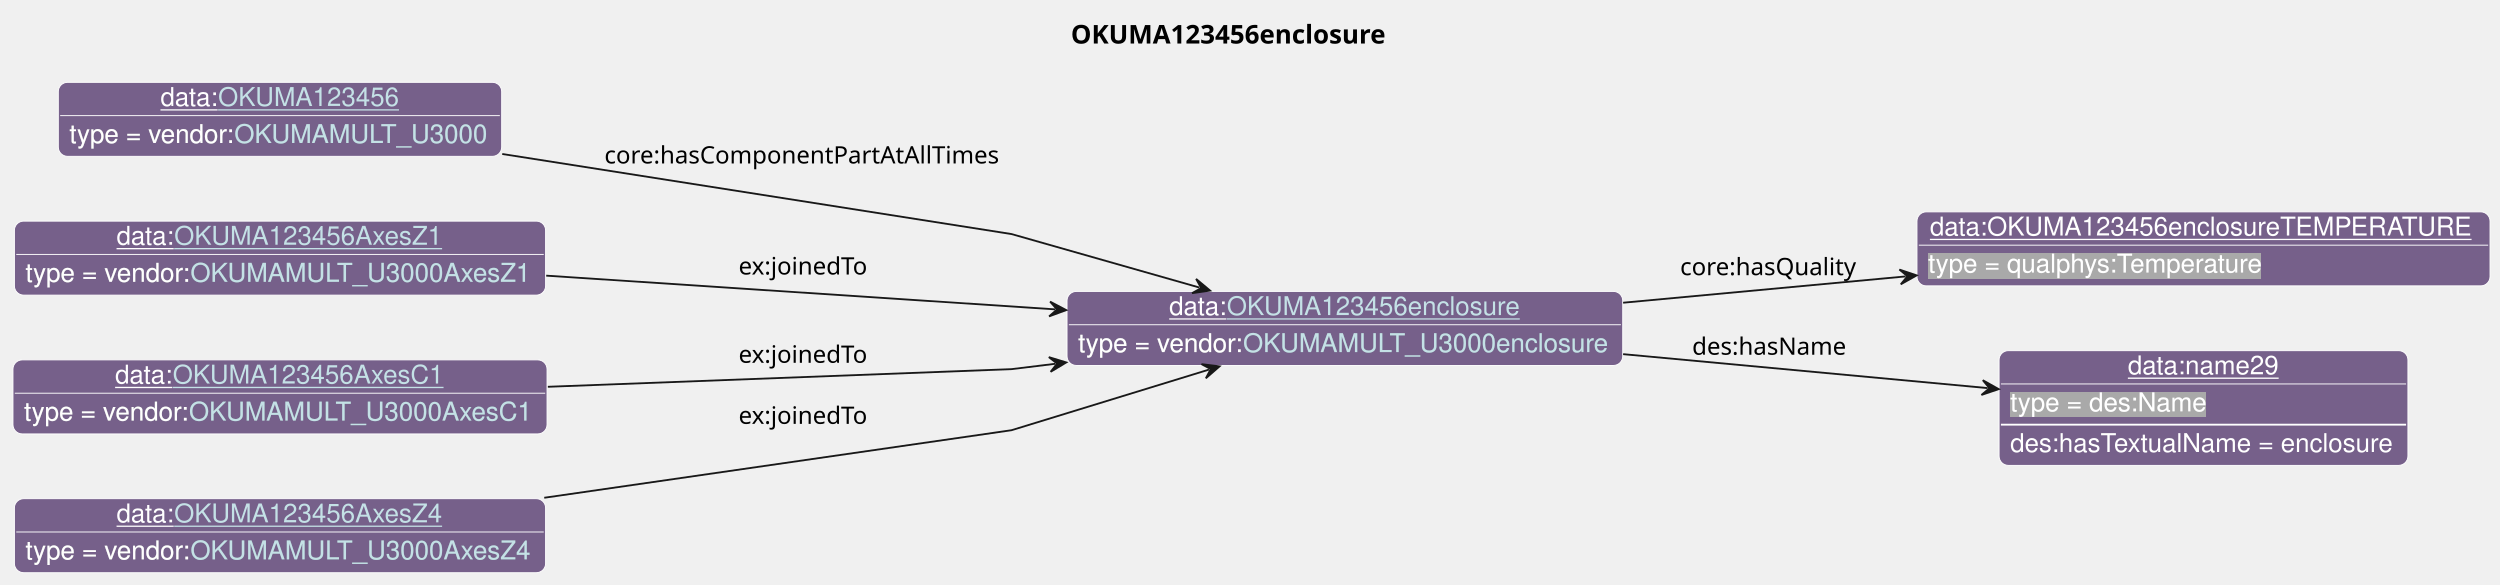
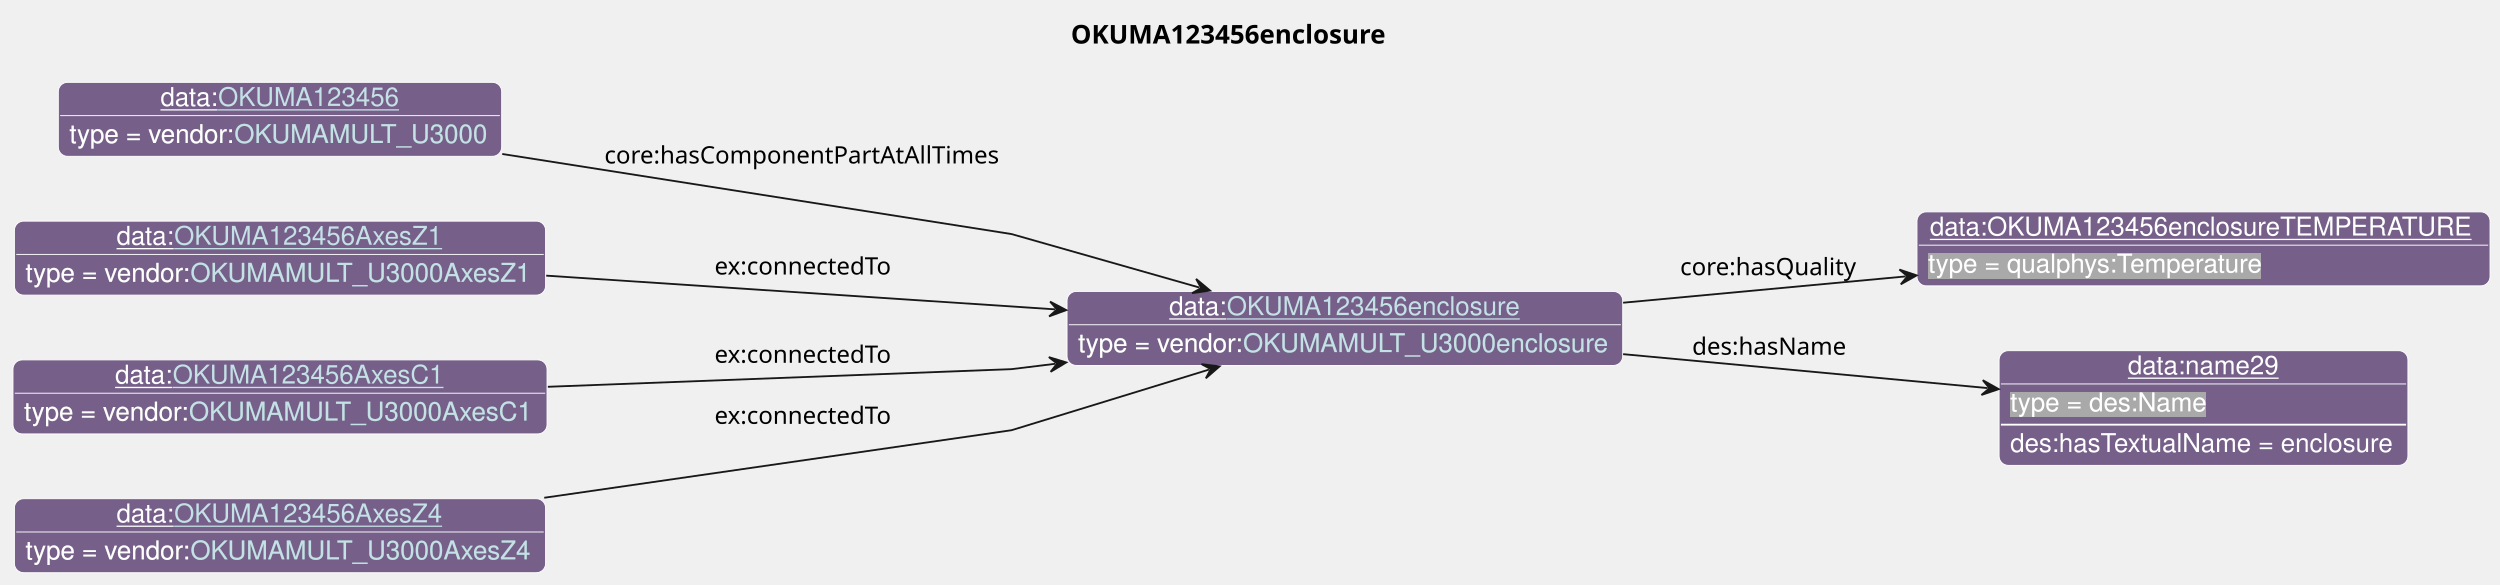
<svg xmlns="http://www.w3.org/2000/svg" xmlns:xlink="http://www.w3.org/1999/xlink" contentStyleType="text/css" data-diagram-type="CLASS" height="316px" preserveAspectRatio="none" style="width:1351px;height:316px;background:#FFFFFF;" version="1.1" viewBox="0 0 1351 316" width="1351px" zoomAndPan="magnify">
  <defs>
-     <filter height="1" id="bwxd6y4t9d8j40" width="1" x="0" y="0">
+     <filter height="1" id="b10ioccsif5s9e0" width="1" x="0" y="0">
      <feFlood flood-color="#76608A" result="flood" />
      <feComposite in="SourceGraphic" in2="flood" operator="over" />
    </filter>
-     <filter height="1" id="bwxd6y4t9d8j41" width="1" x="0" y="0">
+     <filter height="1" id="b10ioccsif5s9e1" width="1" x="0" y="0">
      <feFlood flood-color="#A9A9A9" result="flood" />
      <feComposite in="SourceGraphic" in2="flood" operator="over" />
    </filter>
  </defs>
  <g>
    <g class="title" data-source-line="13">
      <text fill="#000000" font-family="sans-serif" font-size="14" font-weight="bold" lengthAdjust="spacing" textLength="180.223" x="578.694" y="23.535">OKUMA123456enclosure</text>
    </g>
    <g class="entity" data-entity="o0" data-source-line="131" data-uid="ent0002" id="entity_o0">
      <rect fill="#76608A" height="40" rx="5" ry="5" style="stroke:#FFFFFF;stroke-width:0.5;" width="300.306" x="576.62" y="157.488" />
      <text fill="#FFFFFF" font-family="Helvetica" font-size="14" lengthAdjust="spacing" text-decoration="underline" textLength="31.138" x="631.825" y="170.269">data:</text>
      <a href="./OKUMA123456enclosure.html" target="_top" title="./OKUMA123456enclosure.html" xlink:actuate="onRequest" xlink:href="./OKUMA123456enclosure.html" xlink:show="new" xlink:title="./OKUMA123456enclosure.html" xlink:type="simple">
        <text fill="#C4E1E6" font-family="Helvetica" font-size="14" lengthAdjust="spacing" text-decoration="underline" textLength="158.758" x="662.963" y="170.269">OKUMA123456enclosure</text>
      </a>
      <line style="stroke:#FFFFFF;stroke-width:0.5;" x1="577.62" x2="875.926" y1="175.488" y2="175.488" />
-       <text fill="#FFFFFF" filter="url(#bwxd6y4t9d8j40)" font-family="Helvetica" font-size="14" lengthAdjust="spacing" textLength="89.113" x="582.62" y="190.269">type = vendor:</text>
+       <text fill="#FFFFFF" filter="url(#b10ioccsif5s9e0)" font-family="Helvetica" font-size="14" lengthAdjust="spacing" textLength="89.113" x="582.62" y="190.269">type = vendor:</text>
      <a href="../OKUMA.html#OKUMAMULT_U3000enclosure" target="_top" title="../OKUMA.html#OKUMAMULT_U3000enclosure" xlink:actuate="onRequest" xlink:href="../OKUMA.html#OKUMAMULT_U3000enclosure" xlink:show="new" xlink:title="../OKUMA.html#OKUMAMULT_U3000enclosure" xlink:type="simple">
-         <text fill="#C4E1E6" filter="url(#bwxd6y4t9d8j40)" font-family="Helvetica" font-size="14" lengthAdjust="spacing" textLength="199.192" x="671.733" y="190.269">OKUMAMULT_U3000enclosure</text>
+         <text fill="#C4E1E6" filter="url(#b10ioccsif5s9e0)" font-family="Helvetica" font-size="14" lengthAdjust="spacing" textLength="199.192" x="671.733" y="190.269">OKUMAMULT_U3000enclosure</text>
        <line style="stroke:#76608A;stroke-width:0.5;" x1="671.733" x2="870.926" y1="191.269" y2="191.269" />
      </a>
    </g>
    <g class="entity" data-entity="o1" data-source-line="131" data-uid="ent0003" id="entity_o1">
      <rect fill="#76608A" height="40" rx="5" ry="5" style="stroke:#FFFFFF;stroke-width:0.5;" width="309.682" x="1035.93" y="114.488" />
      <text fill="#FFFFFF" font-family="Helvetica" font-size="14" lengthAdjust="spacing" text-decoration="underline" textLength="295.682" x="1042.93" y="127.269">data:OKUMA123456enclosureTEMPERATURE</text>
      <line style="stroke:#FFFFFF;stroke-width:0.5;" x1="1036.93" x2="1344.612" y1="132.488" y2="132.488" />
-       <text fill="#FFFFFF" filter="url(#bwxd6y4t9d8j41)" font-family="Helvetica" font-size="14" lengthAdjust="spacing" textLength="182.492" x="1041.93" y="147.269">type = qualphys:Temperature</text>
+       <text fill="#FFFFFF" filter="url(#b10ioccsif5s9e1)" font-family="Helvetica" font-size="14" lengthAdjust="spacing" textLength="182.492" x="1041.93" y="147.269">type = qualphys:Temperature</text>
    </g>
    <g class="entity" data-entity="o2" data-source-line="131" data-uid="ent0004" id="entity_o2">
      <rect fill="#76608A" height="62" rx="5" ry="5" style="stroke:#FFFFFF;stroke-width:0.5;" width="220.947" x="1080.3" y="189.488" />
      <text fill="#FFFFFF" font-family="Helvetica" font-size="14" lengthAdjust="spacing" text-decoration="underline" textLength="81.731" x="1149.908" y="202.269">data:name29</text>
      <line style="stroke:#FFFFFF;stroke-width:0.5;" x1="1081.3" x2="1300.247" y1="207.488" y2="207.488" />
-       <text fill="#FFFFFF" filter="url(#bwxd6y4t9d8j41)" font-family="Helvetica" font-size="14" lengthAdjust="spacing" textLength="106.224" x="1086.3" y="222.269">type = des:Name</text>
+       <text fill="#FFFFFF" filter="url(#b10ioccsif5s9e1)" font-family="Helvetica" font-size="14" lengthAdjust="spacing" textLength="106.224" x="1086.3" y="222.269">type = des:Name</text>
      <line style="stroke:#FFFFFF;stroke-width:1;" x1="1081.3" x2="1300.247" y1="229.488" y2="229.488" />
      <text fill="#FFFFFF" font-family="Helvetica" font-size="14" lengthAdjust="spacing" textLength="208.947" x="1086.3" y="244.269">des:hasTextualName = enclosure</text>
    </g>
    <g class="entity" data-entity="o3" data-source-line="131" data-uid="ent0005" id="entity_o3">
      <rect fill="#76608A" height="40" rx="5" ry="5" style="stroke:#FFFFFF;stroke-width:0.5;" width="239.602" x="31.51" y="44.488" />
      <text fill="#FFFFFF" font-family="Helvetica" font-size="14" lengthAdjust="spacing" text-decoration="underline" textLength="31.138" x="86.715" y="57.269">data:</text>
      <a href="./OKUMA123456.html" target="_top" title="./OKUMA123456.html" xlink:actuate="onRequest" xlink:href="./OKUMA123456.html" xlink:show="new" xlink:title="./OKUMA123456.html" xlink:type="simple">
        <text fill="#C4E1E6" font-family="Helvetica" font-size="14" lengthAdjust="spacing" text-decoration="underline" textLength="98.055" x="117.853" y="57.269">OKUMA123456</text>
      </a>
      <line style="stroke:#FFFFFF;stroke-width:0.5;" x1="32.51" x2="270.113" y1="62.488" y2="62.488" />
-       <text fill="#FFFFFF" filter="url(#bwxd6y4t9d8j40)" font-family="Helvetica" font-size="14" lengthAdjust="spacing" textLength="89.113" x="37.51" y="77.269">type = vendor:</text>
+       <text fill="#FFFFFF" filter="url(#b10ioccsif5s9e0)" font-family="Helvetica" font-size="14" lengthAdjust="spacing" textLength="89.113" x="37.51" y="77.269">type = vendor:</text>
      <a href="../OKUMA.html#OKUMAMULT_U3000" target="_top" title="../OKUMA.html#OKUMAMULT_U3000" xlink:actuate="onRequest" xlink:href="../OKUMA.html#OKUMAMULT_U3000" xlink:show="new" xlink:title="../OKUMA.html#OKUMAMULT_U3000" xlink:type="simple">
-         <text fill="#C4E1E6" filter="url(#bwxd6y4t9d8j40)" font-family="Helvetica" font-size="14" lengthAdjust="spacing" textLength="138.489" x="126.623" y="77.269">OKUMAMULT_U3000</text>
+         <text fill="#C4E1E6" filter="url(#b10ioccsif5s9e0)" font-family="Helvetica" font-size="14" lengthAdjust="spacing" textLength="138.489" x="126.623" y="77.269">OKUMAMULT_U3000</text>
        <line style="stroke:#76608A;stroke-width:0.5;" x1="126.623" x2="265.113" y1="78.269" y2="78.269" />
      </a>
    </g>
    <g class="entity" data-entity="o4" data-source-line="131" data-uid="ent0006" id="entity_o4">
      <rect fill="#76608A" height="40" rx="5" ry="5" style="stroke:#FFFFFF;stroke-width:0.5;" width="287.065" x="7.78" y="119.488" />
      <text fill="#FFFFFF" font-family="Helvetica" font-size="14" lengthAdjust="spacing" text-decoration="underline" textLength="31.138" x="62.985" y="132.269">data:</text>
      <a href="./OKUMA123456AxesZ1.html" target="_top" title="./OKUMA123456AxesZ1.html" xlink:actuate="onRequest" xlink:href="./OKUMA123456AxesZ1.html" xlink:show="new" xlink:title="./OKUMA123456AxesZ1.html" xlink:type="simple">
        <text fill="#C4E1E6" font-family="Helvetica" font-size="14" lengthAdjust="spacing" text-decoration="underline" textLength="145.517" x="94.123" y="132.269">OKUMA123456AxesZ1</text>
      </a>
      <line style="stroke:#FFFFFF;stroke-width:0.5;" x1="8.78" x2="293.844" y1="137.488" y2="137.488" />
-       <text fill="#FFFFFF" filter="url(#bwxd6y4t9d8j40)" font-family="Helvetica" font-size="14" lengthAdjust="spacing" textLength="89.113" x="13.78" y="152.269">type = vendor:</text>
+       <text fill="#FFFFFF" filter="url(#b10ioccsif5s9e0)" font-family="Helvetica" font-size="14" lengthAdjust="spacing" textLength="89.113" x="13.78" y="152.269">type = vendor:</text>
      <a href="../OKUMA.html#OKUMAMULT_U3000AxesZ1" target="_top" title="../OKUMA.html#OKUMAMULT_U3000AxesZ1" xlink:actuate="onRequest" xlink:href="../OKUMA.html#OKUMAMULT_U3000AxesZ1" xlink:show="new" xlink:title="../OKUMA.html#OKUMAMULT_U3000AxesZ1" xlink:type="simple">
-         <text fill="#C4E1E6" filter="url(#bwxd6y4t9d8j40)" font-family="Helvetica" font-size="14" lengthAdjust="spacing" textLength="185.951" x="102.893" y="152.269">OKUMAMULT_U3000AxesZ1</text>
+         <text fill="#C4E1E6" filter="url(#b10ioccsif5s9e0)" font-family="Helvetica" font-size="14" lengthAdjust="spacing" textLength="185.951" x="102.893" y="152.269">OKUMAMULT_U3000AxesZ1</text>
        <line style="stroke:#76608A;stroke-width:0.5;" x1="102.893" x2="288.844" y1="153.269" y2="153.269" />
      </a>
    </g>
    <g class="entity" data-entity="o5" data-source-line="131" data-uid="ent0007" id="entity_o5">
      <rect fill="#76608A" height="40" rx="5" ry="5" style="stroke:#FFFFFF;stroke-width:0.5;" width="288.623" x="7" y="194.488" />
      <text fill="#FFFFFF" font-family="Helvetica" font-size="14" lengthAdjust="spacing" text-decoration="underline" textLength="31.138" x="62.205" y="207.269">data:</text>
      <a href="./OKUMA123456AxesC1.html" target="_top" title="./OKUMA123456AxesC1.html" xlink:actuate="onRequest" xlink:href="./OKUMA123456AxesC1.html" xlink:show="new" xlink:title="./OKUMA123456AxesC1.html" xlink:type="simple">
        <text fill="#C4E1E6" font-family="Helvetica" font-size="14" lengthAdjust="spacing" text-decoration="underline" textLength="147.075" x="93.343" y="207.269">OKUMA123456AxesC1</text>
      </a>
      <line style="stroke:#FFFFFF;stroke-width:0.5;" x1="8" x2="294.623" y1="212.488" y2="212.488" />
-       <text fill="#FFFFFF" filter="url(#bwxd6y4t9d8j40)" font-family="Helvetica" font-size="14" lengthAdjust="spacing" textLength="89.113" x="13" y="227.269">type = vendor:</text>
+       <text fill="#FFFFFF" filter="url(#b10ioccsif5s9e0)" font-family="Helvetica" font-size="14" lengthAdjust="spacing" textLength="89.113" x="13" y="227.269">type = vendor:</text>
      <a href="../OKUMA.html#OKUMAMULT_U3000AxesC1" target="_top" title="../OKUMA.html#OKUMAMULT_U3000AxesC1" xlink:actuate="onRequest" xlink:href="../OKUMA.html#OKUMAMULT_U3000AxesC1" xlink:show="new" xlink:title="../OKUMA.html#OKUMAMULT_U3000AxesC1" xlink:type="simple">
-         <text fill="#C4E1E6" filter="url(#bwxd6y4t9d8j40)" font-family="Helvetica" font-size="14" lengthAdjust="spacing" textLength="187.51" x="102.113" y="227.269">OKUMAMULT_U3000AxesC1</text>
+         <text fill="#C4E1E6" filter="url(#b10ioccsif5s9e0)" font-family="Helvetica" font-size="14" lengthAdjust="spacing" textLength="187.51" x="102.113" y="227.269">OKUMAMULT_U3000AxesC1</text>
        <line style="stroke:#76608A;stroke-width:0.5;" x1="102.113" x2="289.623" y1="228.269" y2="228.269" />
      </a>
    </g>
    <g class="entity" data-entity="o6" data-source-line="131" data-uid="ent0008" id="entity_o6">
      <rect fill="#76608A" height="40" rx="5" ry="5" style="stroke:#FFFFFF;stroke-width:0.5;" width="287.065" x="7.78" y="269.488" />
      <text fill="#FFFFFF" font-family="Helvetica" font-size="14" lengthAdjust="spacing" text-decoration="underline" textLength="31.138" x="62.985" y="282.269">data:</text>
      <a href="./OKUMA123456AxesZ4.html" target="_top" title="./OKUMA123456AxesZ4.html" xlink:actuate="onRequest" xlink:href="./OKUMA123456AxesZ4.html" xlink:show="new" xlink:title="./OKUMA123456AxesZ4.html" xlink:type="simple">
        <text fill="#C4E1E6" font-family="Helvetica" font-size="14" lengthAdjust="spacing" text-decoration="underline" textLength="145.517" x="94.123" y="282.269">OKUMA123456AxesZ4</text>
      </a>
      <line style="stroke:#FFFFFF;stroke-width:0.5;" x1="8.78" x2="293.844" y1="287.488" y2="287.488" />
-       <text fill="#FFFFFF" filter="url(#bwxd6y4t9d8j40)" font-family="Helvetica" font-size="14" lengthAdjust="spacing" textLength="89.113" x="13.78" y="302.269">type = vendor:</text>
+       <text fill="#FFFFFF" filter="url(#b10ioccsif5s9e0)" font-family="Helvetica" font-size="14" lengthAdjust="spacing" textLength="89.113" x="13.78" y="302.269">type = vendor:</text>
      <a href="../OKUMA.html#OKUMAMULT_U3000AxesZ4" target="_top" title="../OKUMA.html#OKUMAMULT_U3000AxesZ4" xlink:actuate="onRequest" xlink:href="../OKUMA.html#OKUMAMULT_U3000AxesZ4" xlink:show="new" xlink:title="../OKUMA.html#OKUMAMULT_U3000AxesZ4" xlink:type="simple">
-         <text fill="#C4E1E6" filter="url(#bwxd6y4t9d8j40)" font-family="Helvetica" font-size="14" lengthAdjust="spacing" textLength="185.951" x="102.893" y="302.269">OKUMAMULT_U3000AxesZ4</text>
+         <text fill="#C4E1E6" filter="url(#b10ioccsif5s9e0)" font-family="Helvetica" font-size="14" lengthAdjust="spacing" textLength="185.951" x="102.893" y="302.269">OKUMAMULT_U3000AxesZ4</text>
        <line style="stroke:#76608A;stroke-width:0.5;" x1="102.893" x2="288.844" y1="303.269" y2="303.269" />
      </a>
    </g>
    <g class="link" data-entity-1="o0" data-entity-2="o1" data-source-line="195" data-uid="lnk9" id="link_o0_o1">
      <path codeLine="195" d="M877.13,163.588 C927.88,158.868 978.686,154.135 1029.796,149.375" fill="none" id="o0-to-o1" style="stroke:#181818;stroke-width:1;" />
      <polygon fill="#181818" points="1035.77,148.818,1026.438,145.67,1030.792,149.282,1027.18,153.636,1035.77,148.818" style="stroke:#181818;stroke-width:1;" />
      <text fill="#000000" font-family="sans-serif" font-size="13" lengthAdjust="spacing" textLength="97.71" x="907.93" y="148.707">core:hasQuality</text>
    </g>
    <g class="link" data-entity-1="o0" data-entity-2="o2" data-source-line="195" data-uid="lnk10" id="link_o0_o2">
      <path codeLine="195" d="M877.13,191.388 C943.17,197.538 1013.456,204.083 1074.126,209.723" fill="none" id="o0-to-o2" style="stroke:#181818;stroke-width:1;" />
      <polygon fill="#181818" points="1080.1,210.278,1071.509,205.462,1075.121,209.815,1070.768,213.428,1080.1,210.278" style="stroke:#181818;stroke-width:1;" />
      <text fill="#000000" font-family="sans-serif" font-size="13" lengthAdjust="spacing" textLength="84.202" x="914.43" y="191.707">des:hasName</text>
    </g>
    <g class="link" data-entity-1="o3" data-entity-2="o0" data-source-line="195" data-uid="lnk11" id="link_o3_o0">
      <path codeLine="195" d="M271.42,83.218 C387.5,101.468 546.62,126.488 546.62,126.488 C546.62,126.488 598.329,141.205 648.169,155.395" fill="none" id="o3-to-o0" style="stroke:#181818;stroke-width:1;" />
      <polygon fill="#181818" points="653.94,157.038,646.379,150.727,649.131,155.669,644.189,158.421,653.94,157.038" style="stroke:#181818;stroke-width:1;" />
      <text fill="#000000" font-family="sans-serif" font-size="13" lengthAdjust="spacing" textLength="219.565" x="326.62" y="88.347">core:hasComponentPartAtAllTimes</text>
    </g>
    <g class="link" data-entity-1="o4" data-entity-2="o0" data-source-line="195" data-uid="lnk12" id="link_o4_o0">
      <path codeLine="195" d="M295.17,148.958 C380.76,154.628 483.443,161.431 570.203,167.181" fill="none" id="o4-to-o0" style="stroke:#181818;stroke-width:1;" />
      <polygon fill="#181818" points="576.19,167.578,567.474,162.992,571.201,167.248,566.945,170.974,576.19,167.578" style="stroke:#181818;stroke-width:1;" />
-       <text fill="#000000" font-family="sans-serif" font-size="13" lengthAdjust="spacing" textLength="74.725" x="399.12" y="148.347">ex:joinedTo</text>
+       <text fill="#000000" font-family="sans-serif" font-size="13" lengthAdjust="spacing" textLength="100.502" x="386.12" y="148.347">ex:connectedTo</text>
    </g>
    <g class="link" data-entity-1="o5" data-entity-2="o0" data-source-line="195" data-uid="lnk13" id="link_o5_o0">
      <path codeLine="195" d="M296.06,209.018 C408.75,204.728 546.62,199.488 546.62,199.488 C546.62,199.488 552.575,198.759 570.255,196.589" fill="none" id="o5-to-o0" style="stroke:#181818;stroke-width:1;" />
      <polygon fill="#181818" points="576.21,195.858,566.79,192.984,571.247,196.467,567.764,200.925,576.21,195.858" style="stroke:#181818;stroke-width:1;" />
-       <text fill="#000000" font-family="sans-serif" font-size="13" lengthAdjust="spacing" textLength="74.725" x="399.12" y="196.057">ex:joinedTo</text>
+       <text fill="#000000" font-family="sans-serif" font-size="13" lengthAdjust="spacing" textLength="100.502" x="386.12" y="196.057">ex:connectedTo</text>
    </g>
    <g class="link" data-entity-1="o6" data-entity-2="o0" data-source-line="195" data-uid="lnk14" id="link_o6_o0">
      <path codeLine="195" d="M294.11,268.988 C407.16,252.648 546.62,232.488 546.62,232.488 C546.62,232.488 602.394,215.369 653.334,199.729" fill="none" id="o6-to-o0" style="stroke:#181818;stroke-width:1;" />
      <polygon fill="#181818" points="659.07,197.968,649.292,196.786,654.29,199.436,651.64,204.434,659.07,197.968" style="stroke:#181818;stroke-width:1;" />
-       <text fill="#000000" font-family="sans-serif" font-size="13" lengthAdjust="spacing" textLength="74.725" x="399.12" y="229.057">ex:joinedTo</text>
+       <text fill="#000000" font-family="sans-serif" font-size="13" lengthAdjust="spacing" textLength="100.502" x="386.12" y="229.057">ex:connectedTo</text>
    </g>
  </g>
</svg>
